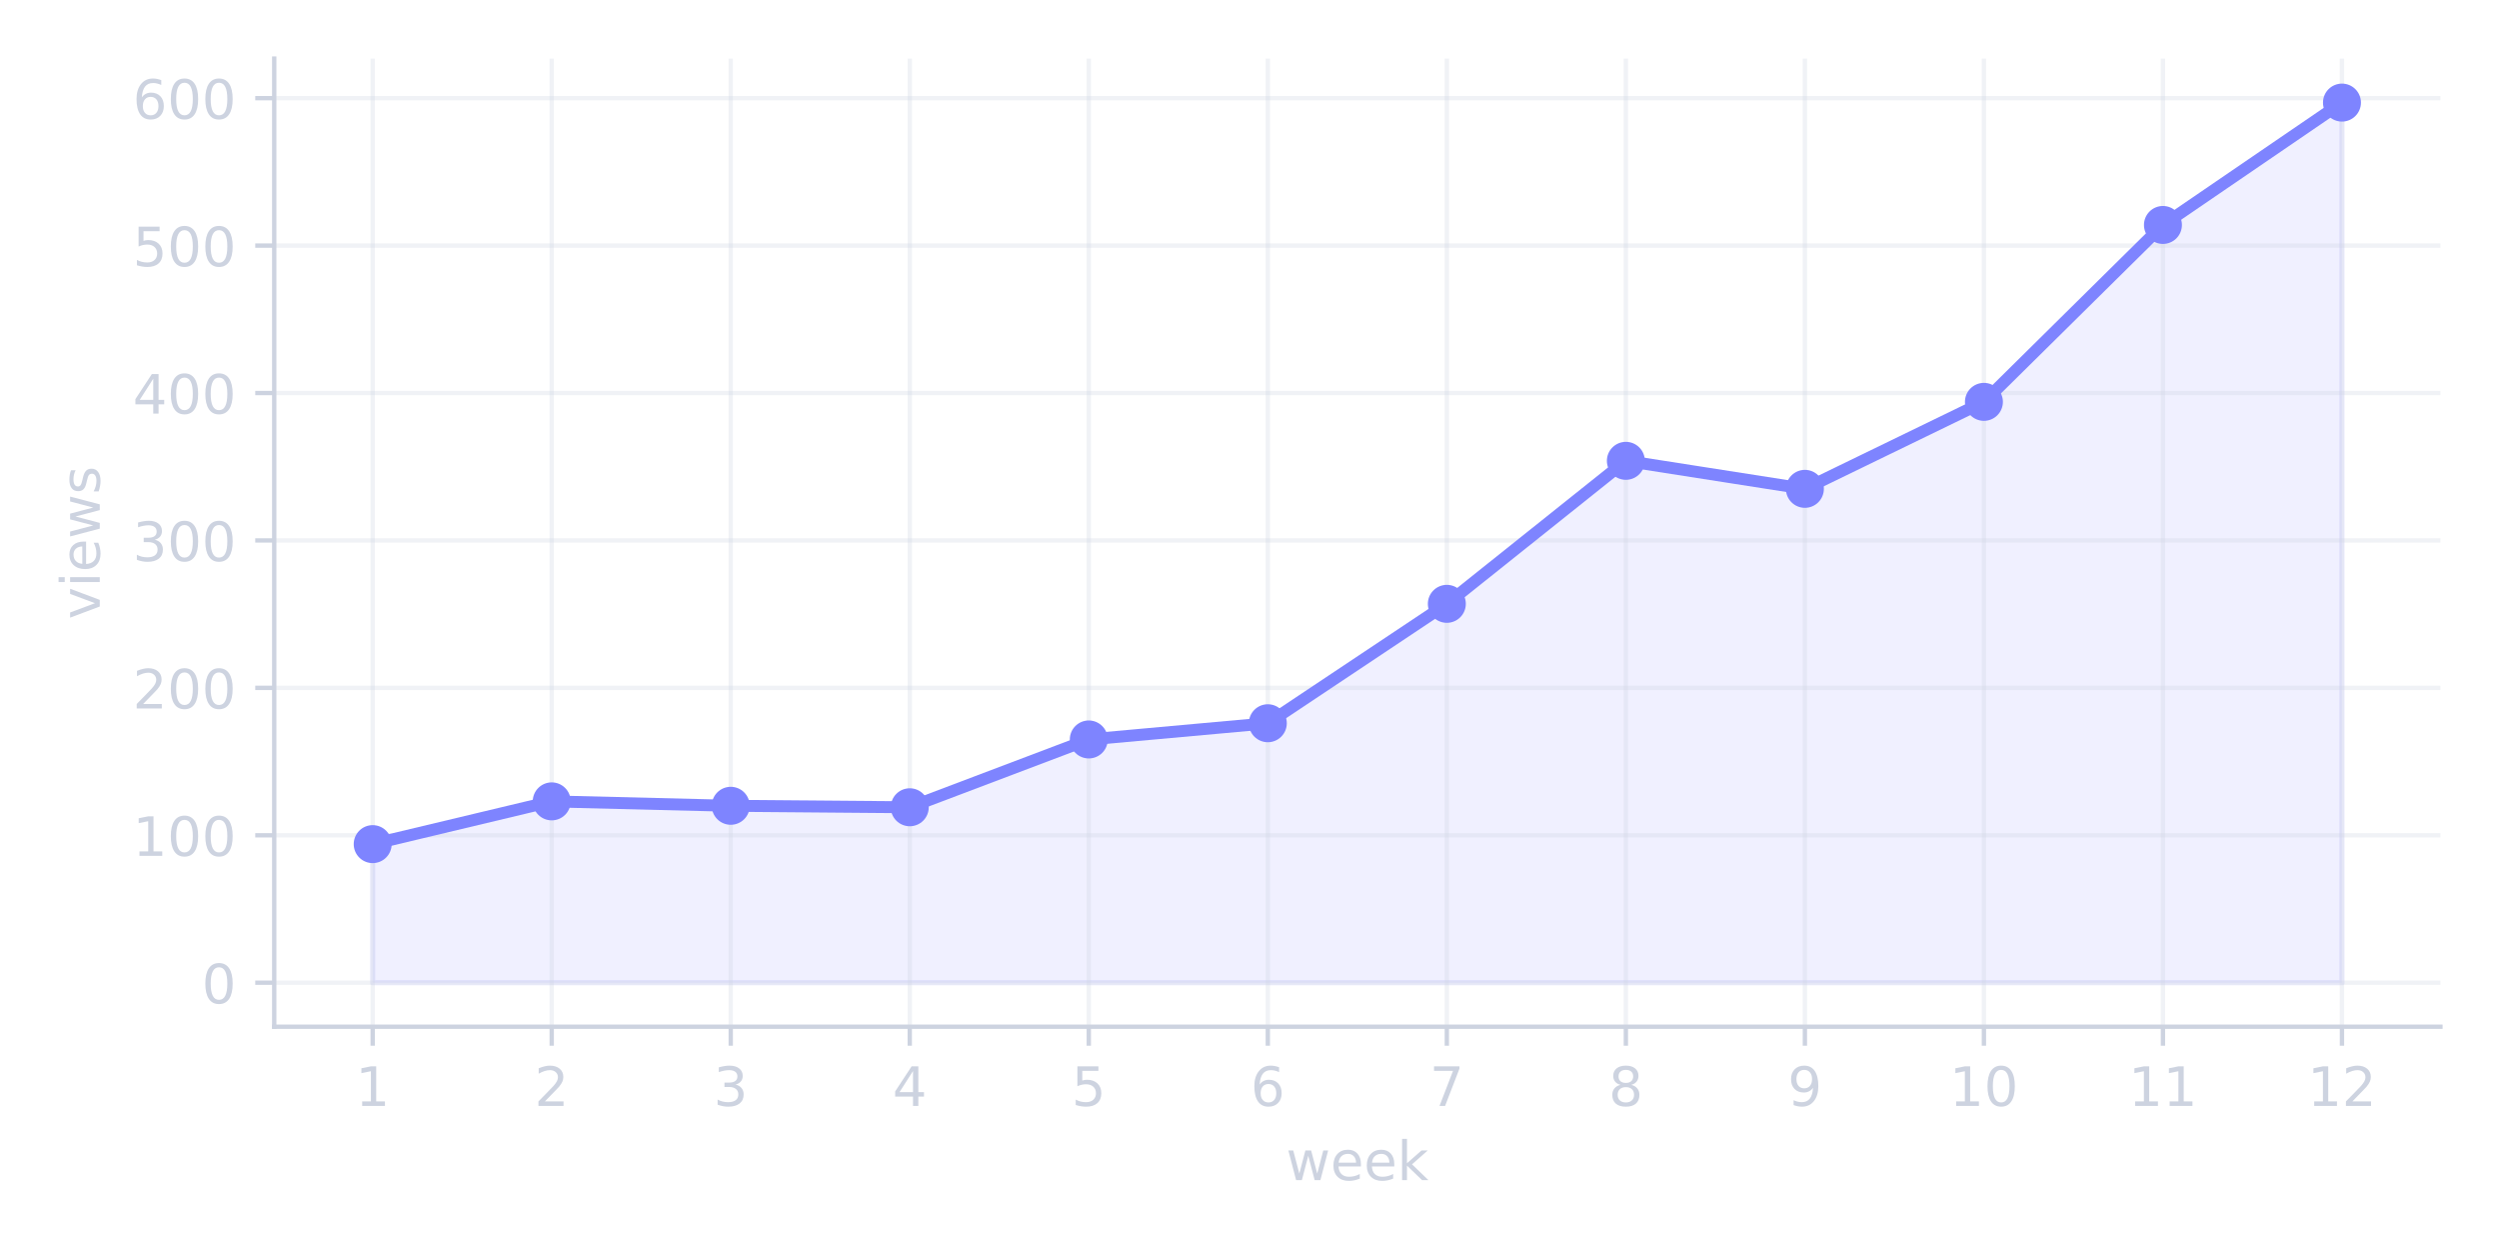
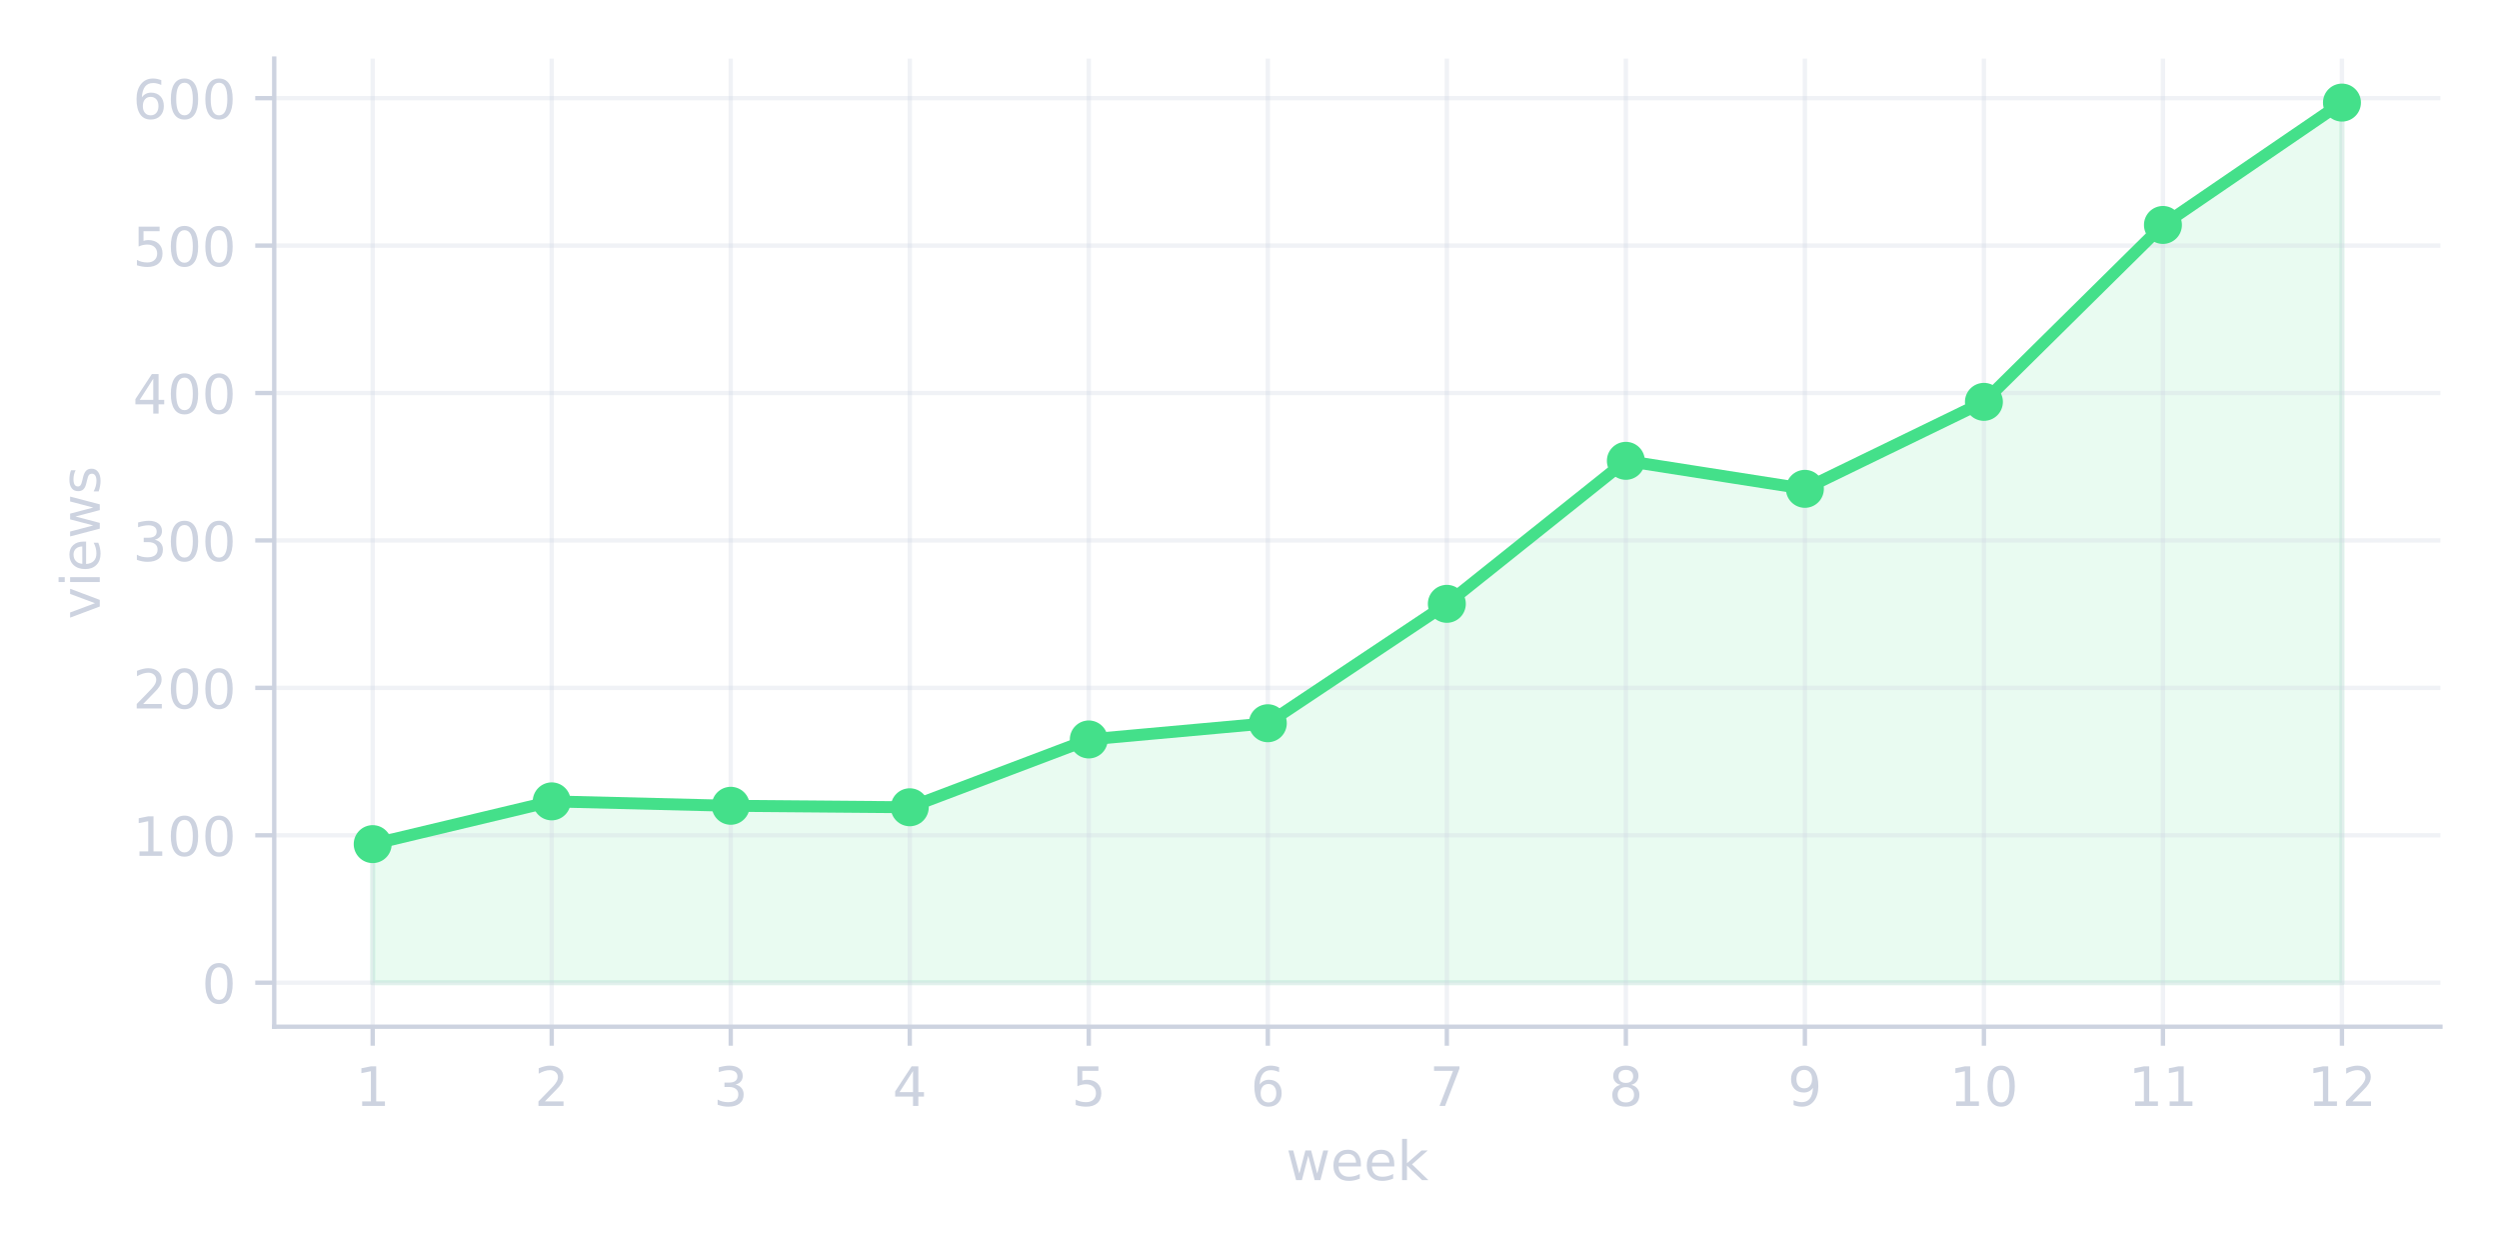
<svg xmlns="http://www.w3.org/2000/svg" xmlns:xlink="http://www.w3.org/1999/xlink" width="460.8pt" height="230.4pt" viewBox="0 0 460.8 230.4" version="1.1">
  <defs>
    <style type="text/css">*{stroke-linejoin: round; stroke-linecap: butt}</style>
  </defs>
  <g id="figure_1">
    <g id="patch_1">
      <path d="M 0 230.4  L 460.8 230.4  L 460.8 0  L 0 0  L 0 230.4  z " style="fill: none" />
    </g>
    <g id="axes_1">
      <g id="patch_2">
        <path d="M 50.566 189.244  L 450 189.244  L 450 10.8  L 50.566 10.8  L 50.566 189.244  z " style="fill: none" />
      </g>
      <g id="FillBetweenPolyCollection_1">
        <defs>
-           <path id="mf103bed8a1" d="M 68.722 -49.267  L 68.722 -74.81  L 101.733 -82.69  L 134.744 -81.875  L 167.755 -81.603  L 200.766 -94.102  L 233.777 -97.091  L 266.788 -119.101  L 299.799 -145.459  L 332.811 -140.296  L 365.822 -156.328  L 398.833 -188.935  L 431.844 -211.489  L 431.844 -49.267  L 431.844 -49.267  L 398.833 -49.267  L 365.822 -49.267  L 332.811 -49.267  L 299.799 -49.267  L 266.788 -49.267  L 233.777 -49.267  L 200.766 -49.267  L 167.755 -49.267  L 134.744 -49.267  L 101.733 -49.267  L 68.722 -49.267  z " style="stroke: #7e84ff; stroke-opacity: 0.12" />
+           <path id="m06c68352f3" d="M 68.722 -49.267  L 68.722 -74.81  L 101.733 -82.69  L 134.744 -81.875  L 167.755 -81.603  L 200.766 -94.102  L 233.777 -97.091  L 266.788 -119.101  L 299.799 -145.459  L 332.811 -140.296  L 365.822 -156.328  L 398.833 -188.935  L 431.844 -211.489  L 431.844 -49.267  L 431.844 -49.267  L 398.833 -49.267  L 365.822 -49.267  L 332.811 -49.267  L 299.799 -49.267  L 266.788 -49.267  L 233.777 -49.267  L 200.766 -49.267  L 167.755 -49.267  L 134.744 -49.267  L 101.733 -49.267  L 68.722 -49.267  z " style="stroke: #44e08a; stroke-opacity: 0.12" />
        </defs>
-         <g clip-path="url(#pd96c822740)">
-           <use xlink:href="#mf103bed8a1" x="0" y="230.4" style="fill: #7e84ff; fill-opacity: 0.12; stroke: #7e84ff; stroke-opacity: 0.12" />
+         <g clip-path="url(#pf1cfafbc56)">
+           <use xlink:href="#m06c68352f3" x="0" y="230.4" style="fill: #44e08a; fill-opacity: 0.12; stroke: #44e08a; stroke-opacity: 0.12" />
        </g>
      </g>
      <g id="matplotlib.axis_1">
        <g id="xtick_1">
          <g id="line2d_1">
-             <path d="M 68.722 189.244  L 68.722 10.8  " clip-path="url(#pd96c822740)" style="fill: none; stroke: #cdd3e0; stroke-opacity: 0.3; stroke-width: 0.8; stroke-linecap: square" />
+             <path d="M 68.722 189.244  L 68.722 10.8  " clip-path="url(#pf1cfafbc56)" style="fill: none; stroke: #cdd3e0; stroke-opacity: 0.3; stroke-width: 0.8; stroke-linecap: square" />
          </g>
          <g id="line2d_2">
            <defs>
-               <path id="m8f7f80ce58" d="M 0 0  L 0 3.5  " style="stroke: #cdd3e0; stroke-width: 0.8" />
+               <path id="m3240fb955f" d="M 0 0  L 0 3.5  " style="stroke: #cdd3e0; stroke-width: 0.8" />
            </defs>
            <g>
-               <use xlink:href="#m8f7f80ce58" x="68.722" y="189.244" style="fill: #cdd3e0; stroke: #cdd3e0; stroke-width: 0.8" />
+               <use xlink:href="#m3240fb955f" x="68.722" y="189.244" style="fill: #cdd3e0; stroke: #cdd3e0; stroke-width: 0.8" />
            </g>
          </g>
          <g id="text_1">
            <g style="fill: #cdd3e0" transform="translate(65.54048 203.8422) scale(0.1 -0.1)">
              <defs>
                <path id="DejaVuSans-31" d="M 794 531  L 1825 531  L 1825 4091  L 703 3866  L 703 4441  L 1819 4666  L 2450 4666  L 2450 531  L 3481 531  L 3481 0  L 794 0  L 794 531  z " transform="scale(0.015625)" />
              </defs>
              <use xlink:href="#DejaVuSans-31" />
            </g>
          </g>
        </g>
        <g id="xtick_2">
          <g id="line2d_3">
-             <path d="M 101.733 189.244  L 101.733 10.8  " clip-path="url(#pd96c822740)" style="fill: none; stroke: #cdd3e0; stroke-opacity: 0.3; stroke-width: 0.8; stroke-linecap: square" />
+             <path d="M 101.733 189.244  L 101.733 10.8  " clip-path="url(#pf1cfafbc56)" style="fill: none; stroke: #cdd3e0; stroke-opacity: 0.3; stroke-width: 0.8; stroke-linecap: square" />
          </g>
          <g id="line2d_4">
            <g>
-               <use xlink:href="#m8f7f80ce58" x="101.733" y="189.244" style="fill: #cdd3e0; stroke: #cdd3e0; stroke-width: 0.8" />
+               <use xlink:href="#m3240fb955f" x="101.733" y="189.244" style="fill: #cdd3e0; stroke: #cdd3e0; stroke-width: 0.8" />
            </g>
          </g>
          <g id="text_2">
            <g style="fill: #cdd3e0" transform="translate(98.55159 203.8422) scale(0.1 -0.1)">
              <defs>
                <path id="DejaVuSans-32" d="M 1228 531  L 3431 531  L 3431 0  L 469 0  L 469 531  Q 828 903 1448 1529  Q 2069 2156 2228 2338  Q 2531 2678 2651 2914  Q 2772 3150 2772 3378  Q 2772 3750 2511 3984  Q 2250 4219 1831 4219  Q 1534 4219 1204 4116  Q 875 4013 500 3803  L 500 4441  Q 881 4594 1212 4672  Q 1544 4750 1819 4750  Q 2544 4750 2975 4387  Q 3406 4025 3406 3419  Q 3406 3131 3298 2873  Q 3191 2616 2906 2266  Q 2828 2175 2409 1742  Q 1991 1309 1228 531  z " transform="scale(0.015625)" />
              </defs>
              <use xlink:href="#DejaVuSans-32" />
            </g>
          </g>
        </g>
        <g id="xtick_3">
          <g id="line2d_5">
-             <path d="M 134.744 189.244  L 134.744 10.8  " clip-path="url(#pd96c822740)" style="fill: none; stroke: #cdd3e0; stroke-opacity: 0.3; stroke-width: 0.8; stroke-linecap: square" />
+             <path d="M 134.744 189.244  L 134.744 10.8  " clip-path="url(#pf1cfafbc56)" style="fill: none; stroke: #cdd3e0; stroke-opacity: 0.3; stroke-width: 0.8; stroke-linecap: square" />
          </g>
          <g id="line2d_6">
            <g>
-               <use xlink:href="#m8f7f80ce58" x="134.744" y="189.244" style="fill: #cdd3e0; stroke: #cdd3e0; stroke-width: 0.8" />
+               <use xlink:href="#m3240fb955f" x="134.744" y="189.244" style="fill: #cdd3e0; stroke: #cdd3e0; stroke-width: 0.8" />
            </g>
          </g>
          <g id="text_3">
            <g style="fill: #cdd3e0" transform="translate(131.5627 203.8422) scale(0.1 -0.1)">
              <defs>
                <path id="DejaVuSans-33" d="M 2597 2516  Q 3050 2419 3304 2112  Q 3559 1806 3559 1356  Q 3559 666 3084 287  Q 2609 -91 1734 -91  Q 1441 -91 1130 -33  Q 819 25 488 141  L 488 750  Q 750 597 1062 519  Q 1375 441 1716 441  Q 2309 441 2620 675  Q 2931 909 2931 1356  Q 2931 1769 2642 2001  Q 2353 2234 1838 2234  L 1294 2234  L 1294 2753  L 1863 2753  Q 2328 2753 2575 2939  Q 2822 3125 2822 3475  Q 2822 3834 2567 4026  Q 2313 4219 1838 4219  Q 1578 4219 1281 4162  Q 984 4106 628 3988  L 628 4550  Q 988 4650 1302 4700  Q 1616 4750 1894 4750  Q 2613 4750 3031 4423  Q 3450 4097 3450 3541  Q 3450 3153 3228 2886  Q 3006 2619 2597 2516  z " transform="scale(0.015625)" />
              </defs>
              <use xlink:href="#DejaVuSans-33" />
            </g>
          </g>
        </g>
        <g id="xtick_4">
          <g id="line2d_7">
-             <path d="M 167.755 189.244  L 167.755 10.8  " clip-path="url(#pd96c822740)" style="fill: none; stroke: #cdd3e0; stroke-opacity: 0.3; stroke-width: 0.8; stroke-linecap: square" />
+             <path d="M 167.755 189.244  L 167.755 10.8  " clip-path="url(#pf1cfafbc56)" style="fill: none; stroke: #cdd3e0; stroke-opacity: 0.3; stroke-width: 0.8; stroke-linecap: square" />
          </g>
          <g id="line2d_8">
            <g>
-               <use xlink:href="#m8f7f80ce58" x="167.755" y="189.244" style="fill: #cdd3e0; stroke: #cdd3e0; stroke-width: 0.8" />
+               <use xlink:href="#m3240fb955f" x="167.755" y="189.244" style="fill: #cdd3e0; stroke: #cdd3e0; stroke-width: 0.8" />
            </g>
          </g>
          <g id="text_4">
            <g style="fill: #cdd3e0" transform="translate(164.5738 203.8422) scale(0.1 -0.1)">
              <defs>
                <path id="DejaVuSans-34" d="M 2419 4116  L 825 1625  L 2419 1625  L 2419 4116  z M 2253 4666  L 3047 4666  L 3047 1625  L 3713 1625  L 3713 1100  L 3047 1100  L 3047 0  L 2419 0  L 2419 1100  L 313 1100  L 313 1709  L 2253 4666  z " transform="scale(0.015625)" />
              </defs>
              <use xlink:href="#DejaVuSans-34" />
            </g>
          </g>
        </g>
        <g id="xtick_5">
          <g id="line2d_9">
-             <path d="M 200.766 189.244  L 200.766 10.8  " clip-path="url(#pd96c822740)" style="fill: none; stroke: #cdd3e0; stroke-opacity: 0.3; stroke-width: 0.8; stroke-linecap: square" />
+             <path d="M 200.766 189.244  L 200.766 10.8  " clip-path="url(#pf1cfafbc56)" style="fill: none; stroke: #cdd3e0; stroke-opacity: 0.3; stroke-width: 0.8; stroke-linecap: square" />
          </g>
          <g id="line2d_10">
            <g>
-               <use xlink:href="#m8f7f80ce58" x="200.766" y="189.244" style="fill: #cdd3e0; stroke: #cdd3e0; stroke-width: 0.8" />
+               <use xlink:href="#m3240fb955f" x="200.766" y="189.244" style="fill: #cdd3e0; stroke: #cdd3e0; stroke-width: 0.8" />
            </g>
          </g>
          <g id="text_5">
            <g style="fill: #cdd3e0" transform="translate(197.5849 203.8422) scale(0.1 -0.1)">
              <defs>
                <path id="DejaVuSans-35" d="M 691 4666  L 3169 4666  L 3169 4134  L 1269 4134  L 1269 2991  Q 1406 3038 1543 3061  Q 1681 3084 1819 3084  Q 2600 3084 3056 2656  Q 3513 2228 3513 1497  Q 3513 744 3044 326  Q 2575 -91 1722 -91  Q 1428 -91 1123 -41  Q 819 9 494 109  L 494 744  Q 775 591 1075 516  Q 1375 441 1709 441  Q 2250 441 2565 725  Q 2881 1009 2881 1497  Q 2881 1984 2565 2268  Q 2250 2553 1709 2553  Q 1456 2553 1204 2497  Q 953 2441 691 2322  L 691 4666  z " transform="scale(0.015625)" />
              </defs>
              <use xlink:href="#DejaVuSans-35" />
            </g>
          </g>
        </g>
        <g id="xtick_6">
          <g id="line2d_11">
-             <path d="M 233.777 189.244  L 233.777 10.8  " clip-path="url(#pd96c822740)" style="fill: none; stroke: #cdd3e0; stroke-opacity: 0.3; stroke-width: 0.8; stroke-linecap: square" />
+             <path d="M 233.777 189.244  L 233.777 10.8  " clip-path="url(#pf1cfafbc56)" style="fill: none; stroke: #cdd3e0; stroke-opacity: 0.3; stroke-width: 0.8; stroke-linecap: square" />
          </g>
          <g id="line2d_12">
            <g>
-               <use xlink:href="#m8f7f80ce58" x="233.777" y="189.244" style="fill: #cdd3e0; stroke: #cdd3e0; stroke-width: 0.8" />
+               <use xlink:href="#m3240fb955f" x="233.777" y="189.244" style="fill: #cdd3e0; stroke: #cdd3e0; stroke-width: 0.8" />
            </g>
          </g>
          <g id="text_6">
            <g style="fill: #cdd3e0" transform="translate(230.596 203.8422) scale(0.1 -0.1)">
              <defs>
                <path id="DejaVuSans-36" d="M 2113 2584  Q 1688 2584 1439 2293  Q 1191 2003 1191 1497  Q 1191 994 1439 701  Q 1688 409 2113 409  Q 2538 409 2786 701  Q 3034 994 3034 1497  Q 3034 2003 2786 2293  Q 2538 2584 2113 2584  z M 3366 4563  L 3366 3988  Q 3128 4100 2886 4159  Q 2644 4219 2406 4219  Q 1781 4219 1451 3797  Q 1122 3375 1075 2522  Q 1259 2794 1537 2939  Q 1816 3084 2150 3084  Q 2853 3084 3261 2657  Q 3669 2231 3669 1497  Q 3669 778 3244 343  Q 2819 -91 2113 -91  Q 1303 -91 875 529  Q 447 1150 447 2328  Q 447 3434 972 4092  Q 1497 4750 2381 4750  Q 2619 4750 2861 4703  Q 3103 4656 3366 4563  z " transform="scale(0.015625)" />
              </defs>
              <use xlink:href="#DejaVuSans-36" />
            </g>
          </g>
        </g>
        <g id="xtick_7">
          <g id="line2d_13">
-             <path d="M 266.788 189.244  L 266.788 10.8  " clip-path="url(#pd96c822740)" style="fill: none; stroke: #cdd3e0; stroke-opacity: 0.3; stroke-width: 0.8; stroke-linecap: square" />
+             <path d="M 266.788 189.244  L 266.788 10.8  " clip-path="url(#pf1cfafbc56)" style="fill: none; stroke: #cdd3e0; stroke-opacity: 0.3; stroke-width: 0.8; stroke-linecap: square" />
          </g>
          <g id="line2d_14">
            <g>
-               <use xlink:href="#m8f7f80ce58" x="266.788" y="189.244" style="fill: #cdd3e0; stroke: #cdd3e0; stroke-width: 0.8" />
+               <use xlink:href="#m3240fb955f" x="266.788" y="189.244" style="fill: #cdd3e0; stroke: #cdd3e0; stroke-width: 0.8" />
            </g>
          </g>
          <g id="text_7">
            <g style="fill: #cdd3e0" transform="translate(263.6071 203.8422) scale(0.1 -0.1)">
              <defs>
                <path id="DejaVuSans-37" d="M 525 4666  L 3525 4666  L 3525 4397  L 1831 0  L 1172 0  L 2766 4134  L 525 4134  L 525 4666  z " transform="scale(0.015625)" />
              </defs>
              <use xlink:href="#DejaVuSans-37" />
            </g>
          </g>
        </g>
        <g id="xtick_8">
          <g id="line2d_15">
-             <path d="M 299.799 189.244  L 299.799 10.8  " clip-path="url(#pd96c822740)" style="fill: none; stroke: #cdd3e0; stroke-opacity: 0.3; stroke-width: 0.8; stroke-linecap: square" />
+             <path d="M 299.799 189.244  L 299.799 10.8  " clip-path="url(#pf1cfafbc56)" style="fill: none; stroke: #cdd3e0; stroke-opacity: 0.3; stroke-width: 0.8; stroke-linecap: square" />
          </g>
          <g id="line2d_16">
            <g>
-               <use xlink:href="#m8f7f80ce58" x="299.799" y="189.244" style="fill: #cdd3e0; stroke: #cdd3e0; stroke-width: 0.8" />
+               <use xlink:href="#m3240fb955f" x="299.799" y="189.244" style="fill: #cdd3e0; stroke: #cdd3e0; stroke-width: 0.8" />
            </g>
          </g>
          <g id="text_8">
            <g style="fill: #cdd3e0" transform="translate(296.6182 203.8422) scale(0.1 -0.1)">
              <defs>
                <path id="DejaVuSans-38" d="M 2034 2216  Q 1584 2216 1326 1975  Q 1069 1734 1069 1313  Q 1069 891 1326 650  Q 1584 409 2034 409  Q 2484 409 2743 651  Q 3003 894 3003 1313  Q 3003 1734 2745 1975  Q 2488 2216 2034 2216  z M 1403 2484  Q 997 2584 770 2862  Q 544 3141 544 3541  Q 544 4100 942 4425  Q 1341 4750 2034 4750  Q 2731 4750 3128 4425  Q 3525 4100 3525 3541  Q 3525 3141 3298 2862  Q 3072 2584 2669 2484  Q 3125 2378 3379 2068  Q 3634 1759 3634 1313  Q 3634 634 3220 271  Q 2806 -91 2034 -91  Q 1263 -91 848 271  Q 434 634 434 1313  Q 434 1759 690 2068  Q 947 2378 1403 2484  z M 1172 3481  Q 1172 3119 1398 2916  Q 1625 2713 2034 2713  Q 2441 2713 2670 2916  Q 2900 3119 2900 3481  Q 2900 3844 2670 4047  Q 2441 4250 2034 4250  Q 1625 4250 1398 4047  Q 1172 3844 1172 3481  z " transform="scale(0.015625)" />
              </defs>
              <use xlink:href="#DejaVuSans-38" />
            </g>
          </g>
        </g>
        <g id="xtick_9">
          <g id="line2d_17">
-             <path d="M 332.811 189.244  L 332.811 10.8  " clip-path="url(#pd96c822740)" style="fill: none; stroke: #cdd3e0; stroke-opacity: 0.3; stroke-width: 0.8; stroke-linecap: square" />
+             <path d="M 332.811 189.244  L 332.811 10.8  " clip-path="url(#pf1cfafbc56)" style="fill: none; stroke: #cdd3e0; stroke-opacity: 0.3; stroke-width: 0.8; stroke-linecap: square" />
          </g>
          <g id="line2d_18">
            <g>
-               <use xlink:href="#m8f7f80ce58" x="332.811" y="189.244" style="fill: #cdd3e0; stroke: #cdd3e0; stroke-width: 0.8" />
+               <use xlink:href="#m3240fb955f" x="332.811" y="189.244" style="fill: #cdd3e0; stroke: #cdd3e0; stroke-width: 0.8" />
            </g>
          </g>
          <g id="text_9">
            <g style="fill: #cdd3e0" transform="translate(329.6293 203.8422) scale(0.1 -0.1)">
              <defs>
                <path id="DejaVuSans-39" d="M 703 97  L 703 672  Q 941 559 1184 500  Q 1428 441 1663 441  Q 2288 441 2617 861  Q 2947 1281 2994 2138  Q 2813 1869 2534 1725  Q 2256 1581 1919 1581  Q 1219 1581 811 2004  Q 403 2428 403 3163  Q 403 3881 828 4315  Q 1253 4750 1959 4750  Q 2769 4750 3195 4129  Q 3622 3509 3622 2328  Q 3622 1225 3098 567  Q 2575 -91 1691 -91  Q 1453 -91 1209 -44  Q 966 3 703 97  z M 1959 2075  Q 2384 2075 2632 2365  Q 2881 2656 2881 3163  Q 2881 3666 2632 3958  Q 2384 4250 1959 4250  Q 1534 4250 1286 3958  Q 1038 3666 1038 3163  Q 1038 2656 1286 2365  Q 1534 2075 1959 2075  z " transform="scale(0.015625)" />
              </defs>
              <use xlink:href="#DejaVuSans-39" />
            </g>
          </g>
        </g>
        <g id="xtick_10">
          <g id="line2d_19">
-             <path d="M 365.822 189.244  L 365.822 10.8  " clip-path="url(#pd96c822740)" style="fill: none; stroke: #cdd3e0; stroke-opacity: 0.3; stroke-width: 0.8; stroke-linecap: square" />
+             <path d="M 365.822 189.244  L 365.822 10.8  " clip-path="url(#pf1cfafbc56)" style="fill: none; stroke: #cdd3e0; stroke-opacity: 0.3; stroke-width: 0.8; stroke-linecap: square" />
          </g>
          <g id="line2d_20">
            <g>
-               <use xlink:href="#m8f7f80ce58" x="365.822" y="189.244" style="fill: #cdd3e0; stroke: #cdd3e0; stroke-width: 0.8" />
+               <use xlink:href="#m3240fb955f" x="365.822" y="189.244" style="fill: #cdd3e0; stroke: #cdd3e0; stroke-width: 0.8" />
            </g>
          </g>
          <g id="text_10">
            <g style="fill: #cdd3e0" transform="translate(359.4592 203.8422) scale(0.1 -0.1)">
              <defs>
                <path id="DejaVuSans-30" d="M 2034 4250  Q 1547 4250 1301 3770  Q 1056 3291 1056 2328  Q 1056 1369 1301 889  Q 1547 409 2034 409  Q 2525 409 2770 889  Q 3016 1369 3016 2328  Q 3016 3291 2770 3770  Q 2525 4250 2034 4250  z M 2034 4750  Q 2819 4750 3233 4129  Q 3647 3509 3647 2328  Q 3647 1150 3233 529  Q 2819 -91 2034 -91  Q 1250 -91 836 529  Q 422 1150 422 2328  Q 422 3509 836 4129  Q 1250 4750 2034 4750  z " transform="scale(0.015625)" />
              </defs>
              <use xlink:href="#DejaVuSans-31" />
              <use xlink:href="#DejaVuSans-30" transform="translate(63.62305 0)" />
            </g>
          </g>
        </g>
        <g id="xtick_11">
          <g id="line2d_21">
-             <path d="M 398.833 189.244  L 398.833 10.8  " clip-path="url(#pd96c822740)" style="fill: none; stroke: #cdd3e0; stroke-opacity: 0.3; stroke-width: 0.8; stroke-linecap: square" />
+             <path d="M 398.833 189.244  L 398.833 10.8  " clip-path="url(#pf1cfafbc56)" style="fill: none; stroke: #cdd3e0; stroke-opacity: 0.3; stroke-width: 0.8; stroke-linecap: square" />
          </g>
          <g id="line2d_22">
            <g>
-               <use xlink:href="#m8f7f80ce58" x="398.833" y="189.244" style="fill: #cdd3e0; stroke: #cdd3e0; stroke-width: 0.8" />
+               <use xlink:href="#m3240fb955f" x="398.833" y="189.244" style="fill: #cdd3e0; stroke: #cdd3e0; stroke-width: 0.8" />
            </g>
          </g>
          <g id="text_11">
            <g style="fill: #cdd3e0" transform="translate(392.4703 203.8422) scale(0.1 -0.1)">
              <use xlink:href="#DejaVuSans-31" />
              <use xlink:href="#DejaVuSans-31" transform="translate(63.62305 0)" />
            </g>
          </g>
        </g>
        <g id="xtick_12">
          <g id="line2d_23">
-             <path d="M 431.844 189.244  L 431.844 10.8  " clip-path="url(#pd96c822740)" style="fill: none; stroke: #cdd3e0; stroke-opacity: 0.3; stroke-width: 0.8; stroke-linecap: square" />
+             <path d="M 431.844 189.244  L 431.844 10.8  " clip-path="url(#pf1cfafbc56)" style="fill: none; stroke: #cdd3e0; stroke-opacity: 0.3; stroke-width: 0.8; stroke-linecap: square" />
          </g>
          <g id="line2d_24">
            <g>
-               <use xlink:href="#m8f7f80ce58" x="431.844" y="189.244" style="fill: #cdd3e0; stroke: #cdd3e0; stroke-width: 0.8" />
+               <use xlink:href="#m3240fb955f" x="431.844" y="189.244" style="fill: #cdd3e0; stroke: #cdd3e0; stroke-width: 0.8" />
            </g>
          </g>
          <g id="text_12">
            <g style="fill: #cdd3e0" transform="translate(425.4814 203.8422) scale(0.1 -0.1)">
              <use xlink:href="#DejaVuSans-31" />
              <use xlink:href="#DejaVuSans-32" transform="translate(63.62305 0)" />
            </g>
          </g>
        </g>
        <g id="text_13">
          <g style="fill: #cdd3e0" transform="translate(237.1453 217.5203) scale(0.1 -0.1)">
            <defs>
              <path id="DejaVuSans-77" d="M 269 3500  L 844 3500  L 1563 769  L 2278 3500  L 2956 3500  L 3675 769  L 4391 3500  L 4966 3500  L 4050 0  L 3372 0  L 2619 2869  L 1863 0  L 1184 0  L 269 3500  z " transform="scale(0.015625)" />
              <path id="DejaVuSans-65" d="M 3597 1894  L 3597 1613  L 953 1613  Q 991 1019 1311 708  Q 1631 397 2203 397  Q 2534 397 2845 478  Q 3156 559 3463 722  L 3463 178  Q 3153 47 2828 -22  Q 2503 -91 2169 -91  Q 1331 -91 842 396  Q 353 884 353 1716  Q 353 2575 817 3079  Q 1281 3584 2069 3584  Q 2775 3584 3186 3129  Q 3597 2675 3597 1894  z M 3022 2063  Q 3016 2534 2758 2815  Q 2500 3097 2075 3097  Q 1594 3097 1305 2825  Q 1016 2553 972 2059  L 3022 2063  z " transform="scale(0.015625)" />
              <path id="DejaVuSans-6b" d="M 581 4863  L 1159 4863  L 1159 1991  L 2875 3500  L 3609 3500  L 1753 1863  L 3688 0  L 2938 0  L 1159 1709  L 1159 0  L 581 0  L 581 4863  z " transform="scale(0.015625)" />
            </defs>
            <use xlink:href="#DejaVuSans-77" />
            <use xlink:href="#DejaVuSans-65" transform="translate(81.78711 0)" />
            <use xlink:href="#DejaVuSans-65" transform="translate(143.3105 0)" />
            <use xlink:href="#DejaVuSans-6b" transform="translate(204.834 0)" />
          </g>
        </g>
      </g>
      <g id="matplotlib.axis_2">
        <g id="ytick_1">
          <g id="line2d_25">
-             <path d="M 50.566 181.133  L 450 181.133  " clip-path="url(#pd96c822740)" style="fill: none; stroke: #cdd3e0; stroke-opacity: 0.3; stroke-width: 0.8; stroke-linecap: square" />
+             <path d="M 50.566 181.133  L 450 181.133  " clip-path="url(#pf1cfafbc56)" style="fill: none; stroke: #cdd3e0; stroke-opacity: 0.3; stroke-width: 0.8; stroke-linecap: square" />
          </g>
          <g id="line2d_26">
            <defs>
-               <path id="md41e051cc8" d="M 0 0  L -3.5 0  " style="stroke: #cdd3e0; stroke-width: 0.8" />
+               <path id="mbb5e356ca0" d="M 0 0  L -3.5 0  " style="stroke: #cdd3e0; stroke-width: 0.8" />
            </defs>
            <g>
-               <use xlink:href="#md41e051cc8" x="50.566" y="181.133" style="fill: #cdd3e0; stroke: #cdd3e0; stroke-width: 0.8" />
+               <use xlink:href="#mbb5e356ca0" x="50.566" y="181.133" style="fill: #cdd3e0; stroke: #cdd3e0; stroke-width: 0.8" />
            </g>
          </g>
          <g id="text_14">
            <g style="fill: #cdd3e0" transform="translate(37.20312 184.9319) scale(0.1 -0.1)">
              <use xlink:href="#DejaVuSans-30" />
            </g>
          </g>
        </g>
        <g id="ytick_2">
          <g id="line2d_27">
-             <path d="M 50.566 153.96  L 450 153.96  " clip-path="url(#pd96c822740)" style="fill: none; stroke: #cdd3e0; stroke-opacity: 0.3; stroke-width: 0.8; stroke-linecap: square" />
+             <path d="M 50.566 153.96  L 450 153.96  " clip-path="url(#pf1cfafbc56)" style="fill: none; stroke: #cdd3e0; stroke-opacity: 0.3; stroke-width: 0.8; stroke-linecap: square" />
          </g>
          <g id="line2d_28">
            <g>
-               <use xlink:href="#md41e051cc8" x="50.566" y="153.96" style="fill: #cdd3e0; stroke: #cdd3e0; stroke-width: 0.8" />
+               <use xlink:href="#mbb5e356ca0" x="50.566" y="153.96" style="fill: #cdd3e0; stroke: #cdd3e0; stroke-width: 0.8" />
            </g>
          </g>
          <g id="text_15">
            <g style="fill: #cdd3e0" transform="translate(24.47812 157.7591) scale(0.1 -0.1)">
              <use xlink:href="#DejaVuSans-31" />
              <use xlink:href="#DejaVuSans-30" transform="translate(63.62305 0)" />
              <use xlink:href="#DejaVuSans-30" transform="translate(127.2461 0)" />
            </g>
          </g>
        </g>
        <g id="ytick_3">
          <g id="line2d_29">
-             <path d="M 50.566 126.787  L 450 126.787  " clip-path="url(#pd96c822740)" style="fill: none; stroke: #cdd3e0; stroke-opacity: 0.3; stroke-width: 0.8; stroke-linecap: square" />
+             <path d="M 50.566 126.787  L 450 126.787  " clip-path="url(#pf1cfafbc56)" style="fill: none; stroke: #cdd3e0; stroke-opacity: 0.3; stroke-width: 0.8; stroke-linecap: square" />
          </g>
          <g id="line2d_30">
            <g>
-               <use xlink:href="#md41e051cc8" x="50.566" y="126.787" style="fill: #cdd3e0; stroke: #cdd3e0; stroke-width: 0.8" />
+               <use xlink:href="#mbb5e356ca0" x="50.566" y="126.787" style="fill: #cdd3e0; stroke: #cdd3e0; stroke-width: 0.8" />
            </g>
          </g>
          <g id="text_16">
            <g style="fill: #cdd3e0" transform="translate(24.47812 130.5863) scale(0.1 -0.1)">
              <use xlink:href="#DejaVuSans-32" />
              <use xlink:href="#DejaVuSans-30" transform="translate(63.62305 0)" />
              <use xlink:href="#DejaVuSans-30" transform="translate(127.2461 0)" />
            </g>
          </g>
        </g>
        <g id="ytick_4">
          <g id="line2d_31">
-             <path d="M 50.566 99.614  L 450 99.614  " clip-path="url(#pd96c822740)" style="fill: none; stroke: #cdd3e0; stroke-opacity: 0.3; stroke-width: 0.8; stroke-linecap: square" />
+             <path d="M 50.566 99.614  L 450 99.614  " clip-path="url(#pf1cfafbc56)" style="fill: none; stroke: #cdd3e0; stroke-opacity: 0.3; stroke-width: 0.8; stroke-linecap: square" />
          </g>
          <g id="line2d_32">
            <g>
-               <use xlink:href="#md41e051cc8" x="50.566" y="99.614" style="fill: #cdd3e0; stroke: #cdd3e0; stroke-width: 0.8" />
+               <use xlink:href="#mbb5e356ca0" x="50.566" y="99.614" style="fill: #cdd3e0; stroke: #cdd3e0; stroke-width: 0.8" />
            </g>
          </g>
          <g id="text_17">
            <g style="fill: #cdd3e0" transform="translate(24.47812 103.4135) scale(0.1 -0.1)">
              <use xlink:href="#DejaVuSans-33" />
              <use xlink:href="#DejaVuSans-30" transform="translate(63.62305 0)" />
              <use xlink:href="#DejaVuSans-30" transform="translate(127.2461 0)" />
            </g>
          </g>
        </g>
        <g id="ytick_5">
          <g id="line2d_33">
-             <path d="M 50.566 72.441  L 450 72.441  " clip-path="url(#pd96c822740)" style="fill: none; stroke: #cdd3e0; stroke-opacity: 0.3; stroke-width: 0.8; stroke-linecap: square" />
+             <path d="M 50.566 72.441  L 450 72.441  " clip-path="url(#pf1cfafbc56)" style="fill: none; stroke: #cdd3e0; stroke-opacity: 0.3; stroke-width: 0.8; stroke-linecap: square" />
          </g>
          <g id="line2d_34">
            <g>
-               <use xlink:href="#md41e051cc8" x="50.566" y="72.441" style="fill: #cdd3e0; stroke: #cdd3e0; stroke-width: 0.8" />
+               <use xlink:href="#mbb5e356ca0" x="50.566" y="72.441" style="fill: #cdd3e0; stroke: #cdd3e0; stroke-width: 0.8" />
            </g>
          </g>
          <g id="text_18">
            <g style="fill: #cdd3e0" transform="translate(24.47812 76.24071) scale(0.1 -0.1)">
              <use xlink:href="#DejaVuSans-34" />
              <use xlink:href="#DejaVuSans-30" transform="translate(63.62305 0)" />
              <use xlink:href="#DejaVuSans-30" transform="translate(127.2461 0)" />
            </g>
          </g>
        </g>
        <g id="ytick_6">
          <g id="line2d_35">
-             <path d="M 50.566 45.269  L 450 45.269  " clip-path="url(#pd96c822740)" style="fill: none; stroke: #cdd3e0; stroke-opacity: 0.3; stroke-width: 0.8; stroke-linecap: square" />
+             <path d="M 50.566 45.269  L 450 45.269  " clip-path="url(#pf1cfafbc56)" style="fill: none; stroke: #cdd3e0; stroke-opacity: 0.3; stroke-width: 0.8; stroke-linecap: square" />
          </g>
          <g id="line2d_36">
            <g>
-               <use xlink:href="#md41e051cc8" x="50.566" y="45.269" style="fill: #cdd3e0; stroke: #cdd3e0; stroke-width: 0.8" />
+               <use xlink:href="#mbb5e356ca0" x="50.566" y="45.269" style="fill: #cdd3e0; stroke: #cdd3e0; stroke-width: 0.8" />
            </g>
          </g>
          <g id="text_19">
            <g style="fill: #cdd3e0" transform="translate(24.47812 49.06791) scale(0.1 -0.1)">
              <use xlink:href="#DejaVuSans-35" />
              <use xlink:href="#DejaVuSans-30" transform="translate(63.62305 0)" />
              <use xlink:href="#DejaVuSans-30" transform="translate(127.2461 0)" />
            </g>
          </g>
        </g>
        <g id="ytick_7">
          <g id="line2d_37">
-             <path d="M 50.566 18.096  L 450 18.096  " clip-path="url(#pd96c822740)" style="fill: none; stroke: #cdd3e0; stroke-opacity: 0.3; stroke-width: 0.8; stroke-linecap: square" />
+             <path d="M 50.566 18.096  L 450 18.096  " clip-path="url(#pf1cfafbc56)" style="fill: none; stroke: #cdd3e0; stroke-opacity: 0.3; stroke-width: 0.8; stroke-linecap: square" />
          </g>
          <g id="line2d_38">
            <g>
-               <use xlink:href="#md41e051cc8" x="50.566" y="18.096" style="fill: #cdd3e0; stroke: #cdd3e0; stroke-width: 0.8" />
+               <use xlink:href="#mbb5e356ca0" x="50.566" y="18.096" style="fill: #cdd3e0; stroke: #cdd3e0; stroke-width: 0.8" />
            </g>
          </g>
          <g id="text_20">
            <g style="fill: #cdd3e0" transform="translate(24.47812 21.89511) scale(0.1 -0.1)">
              <use xlink:href="#DejaVuSans-36" />
              <use xlink:href="#DejaVuSans-30" transform="translate(63.62305 0)" />
              <use xlink:href="#DejaVuSans-30" transform="translate(127.2461 0)" />
            </g>
          </g>
        </g>
        <g id="text_21">
          <g style="fill: #cdd3e0" transform="translate(18.39844 114.1406) rotate(-90) scale(0.1 -0.1)">
            <defs>
              <path id="DejaVuSans-76" d="M 191 3500  L 800 3500  L 1894 563  L 2988 3500  L 3597 3500  L 2284 0  L 1503 0  L 191 3500  z " transform="scale(0.015625)" />
              <path id="DejaVuSans-69" d="M 603 3500  L 1178 3500  L 1178 0  L 603 0  L 603 3500  z M 603 4863  L 1178 4863  L 1178 4134  L 603 4134  L 603 4863  z " transform="scale(0.015625)" />
              <path id="DejaVuSans-73" d="M 2834 3397  L 2834 2853  Q 2591 2978 2328 3040  Q 2066 3103 1784 3103  Q 1356 3103 1142 2972  Q 928 2841 928 2578  Q 928 2378 1081 2264  Q 1234 2150 1697 2047  L 1894 2003  Q 2506 1872 2764 1633  Q 3022 1394 3022 966  Q 3022 478 2636 193  Q 2250 -91 1575 -91  Q 1294 -91 989 -36  Q 684 19 347 128  L 347 722  Q 666 556 975 473  Q 1284 391 1588 391  Q 1994 391 2212 530  Q 2431 669 2431 922  Q 2431 1156 2273 1281  Q 2116 1406 1581 1522  L 1381 1569  Q 847 1681 609 1914  Q 372 2147 372 2553  Q 372 3047 722 3315  Q 1072 3584 1716 3584  Q 2034 3584 2315 3537  Q 2597 3491 2834 3397  z " transform="scale(0.015625)" />
            </defs>
            <use xlink:href="#DejaVuSans-76" />
            <use xlink:href="#DejaVuSans-69" transform="translate(59.17969 0)" />
            <use xlink:href="#DejaVuSans-65" transform="translate(86.96289 0)" />
            <use xlink:href="#DejaVuSans-77" transform="translate(148.4863 0)" />
            <use xlink:href="#DejaVuSans-73" transform="translate(230.2734 0)" />
          </g>
        </g>
      </g>
      <g id="line2d_39">
-         <path d="M 68.722 155.59  L 101.733 147.71  L 134.744 148.525  L 167.755 148.797  L 200.766 136.298  L 233.777 133.309  L 266.788 111.299  L 299.799 84.941  L 332.811 90.104  L 365.822 74.072  L 398.833 41.465  L 431.844 18.911  " clip-path="url(#pd96c822740)" style="fill: none; stroke: #7e84ff; stroke-width: 2.2; stroke-linecap: square" />
+         <path d="M 68.722 155.59  L 101.733 147.71  L 134.744 148.525  L 167.755 148.797  L 200.766 136.298  L 233.777 133.309  L 266.788 111.299  L 299.799 84.941  L 332.811 90.104  L 365.822 74.072  L 398.833 41.465  L 431.844 18.911  " clip-path="url(#pf1cfafbc56)" style="fill: none; stroke: #44e08a; stroke-width: 2.2; stroke-linecap: square" />
        <defs>
-           <path id="m3b5ddeee0a" d="M 0 3  C 0.796 3 1.559 2.684 2.121 2.121  C 2.684 1.559 3 0.796 3 0  C 3 -0.796 2.684 -1.559 2.121 -2.121  C 1.559 -2.684 0.796 -3 0 -3  C -0.796 -3 -1.559 -2.684 -2.121 -2.121  C -2.684 -1.559 -3 -0.796 -3 0  C -3 0.796 -2.684 1.559 -2.121 2.121  C -1.559 2.684 -0.796 3 0 3  z " style="stroke: #7e84ff" />
+           <path id="mfa6fafa6a3" d="M 0 3  C 0.796 3 1.559 2.684 2.121 2.121  C 2.684 1.559 3 0.796 3 0  C 3 -0.796 2.684 -1.559 2.121 -2.121  C 1.559 -2.684 0.796 -3 0 -3  C -0.796 -3 -1.559 -2.684 -2.121 -2.121  C -2.684 -1.559 -3 -0.796 -3 0  C -3 0.796 -2.684 1.559 -2.121 2.121  C -1.559 2.684 -0.796 3 0 3  z " style="stroke: #44e08a" />
        </defs>
-         <g clip-path="url(#pd96c822740)">
-           <use xlink:href="#m3b5ddeee0a" x="68.722" y="155.59" style="fill: #7e84ff; stroke: #7e84ff" />
-           <use xlink:href="#m3b5ddeee0a" x="101.733" y="147.71" style="fill: #7e84ff; stroke: #7e84ff" />
-           <use xlink:href="#m3b5ddeee0a" x="134.744" y="148.525" style="fill: #7e84ff; stroke: #7e84ff" />
-           <use xlink:href="#m3b5ddeee0a" x="167.755" y="148.797" style="fill: #7e84ff; stroke: #7e84ff" />
-           <use xlink:href="#m3b5ddeee0a" x="200.766" y="136.298" style="fill: #7e84ff; stroke: #7e84ff" />
-           <use xlink:href="#m3b5ddeee0a" x="233.777" y="133.309" style="fill: #7e84ff; stroke: #7e84ff" />
-           <use xlink:href="#m3b5ddeee0a" x="266.788" y="111.299" style="fill: #7e84ff; stroke: #7e84ff" />
-           <use xlink:href="#m3b5ddeee0a" x="299.799" y="84.941" style="fill: #7e84ff; stroke: #7e84ff" />
-           <use xlink:href="#m3b5ddeee0a" x="332.811" y="90.104" style="fill: #7e84ff; stroke: #7e84ff" />
-           <use xlink:href="#m3b5ddeee0a" x="365.822" y="74.072" style="fill: #7e84ff; stroke: #7e84ff" />
-           <use xlink:href="#m3b5ddeee0a" x="398.833" y="41.465" style="fill: #7e84ff; stroke: #7e84ff" />
-           <use xlink:href="#m3b5ddeee0a" x="431.844" y="18.911" style="fill: #7e84ff; stroke: #7e84ff" />
+         <g clip-path="url(#pf1cfafbc56)">
+           <use xlink:href="#mfa6fafa6a3" x="68.722" y="155.59" style="fill: #44e08a; stroke: #44e08a" />
+           <use xlink:href="#mfa6fafa6a3" x="101.733" y="147.71" style="fill: #44e08a; stroke: #44e08a" />
+           <use xlink:href="#mfa6fafa6a3" x="134.744" y="148.525" style="fill: #44e08a; stroke: #44e08a" />
+           <use xlink:href="#mfa6fafa6a3" x="167.755" y="148.797" style="fill: #44e08a; stroke: #44e08a" />
+           <use xlink:href="#mfa6fafa6a3" x="200.766" y="136.298" style="fill: #44e08a; stroke: #44e08a" />
+           <use xlink:href="#mfa6fafa6a3" x="233.777" y="133.309" style="fill: #44e08a; stroke: #44e08a" />
+           <use xlink:href="#mfa6fafa6a3" x="266.788" y="111.299" style="fill: #44e08a; stroke: #44e08a" />
+           <use xlink:href="#mfa6fafa6a3" x="299.799" y="84.941" style="fill: #44e08a; stroke: #44e08a" />
+           <use xlink:href="#mfa6fafa6a3" x="332.811" y="90.104" style="fill: #44e08a; stroke: #44e08a" />
+           <use xlink:href="#mfa6fafa6a3" x="365.822" y="74.072" style="fill: #44e08a; stroke: #44e08a" />
+           <use xlink:href="#mfa6fafa6a3" x="398.833" y="41.465" style="fill: #44e08a; stroke: #44e08a" />
+           <use xlink:href="#mfa6fafa6a3" x="431.844" y="18.911" style="fill: #44e08a; stroke: #44e08a" />
        </g>
      </g>
      <g id="patch_3">
        <path d="M 50.566 189.244  L 50.566 10.8  " style="fill: none; stroke: #cdd3e0; stroke-width: 0.8; stroke-linejoin: miter; stroke-linecap: square" />
      </g>
      <g id="patch_4">
        <path d="M 50.566 189.244  L 450 189.244  " style="fill: none; stroke: #cdd3e0; stroke-width: 0.8; stroke-linejoin: miter; stroke-linecap: square" />
      </g>
    </g>
  </g>
  <defs>
-     <clipPath id="pd96c822740">
+     <clipPath id="pf1cfafbc56">
      <rect x="50.566" y="10.8" width="399.434" height="178.444" />
    </clipPath>
  </defs>
</svg>
